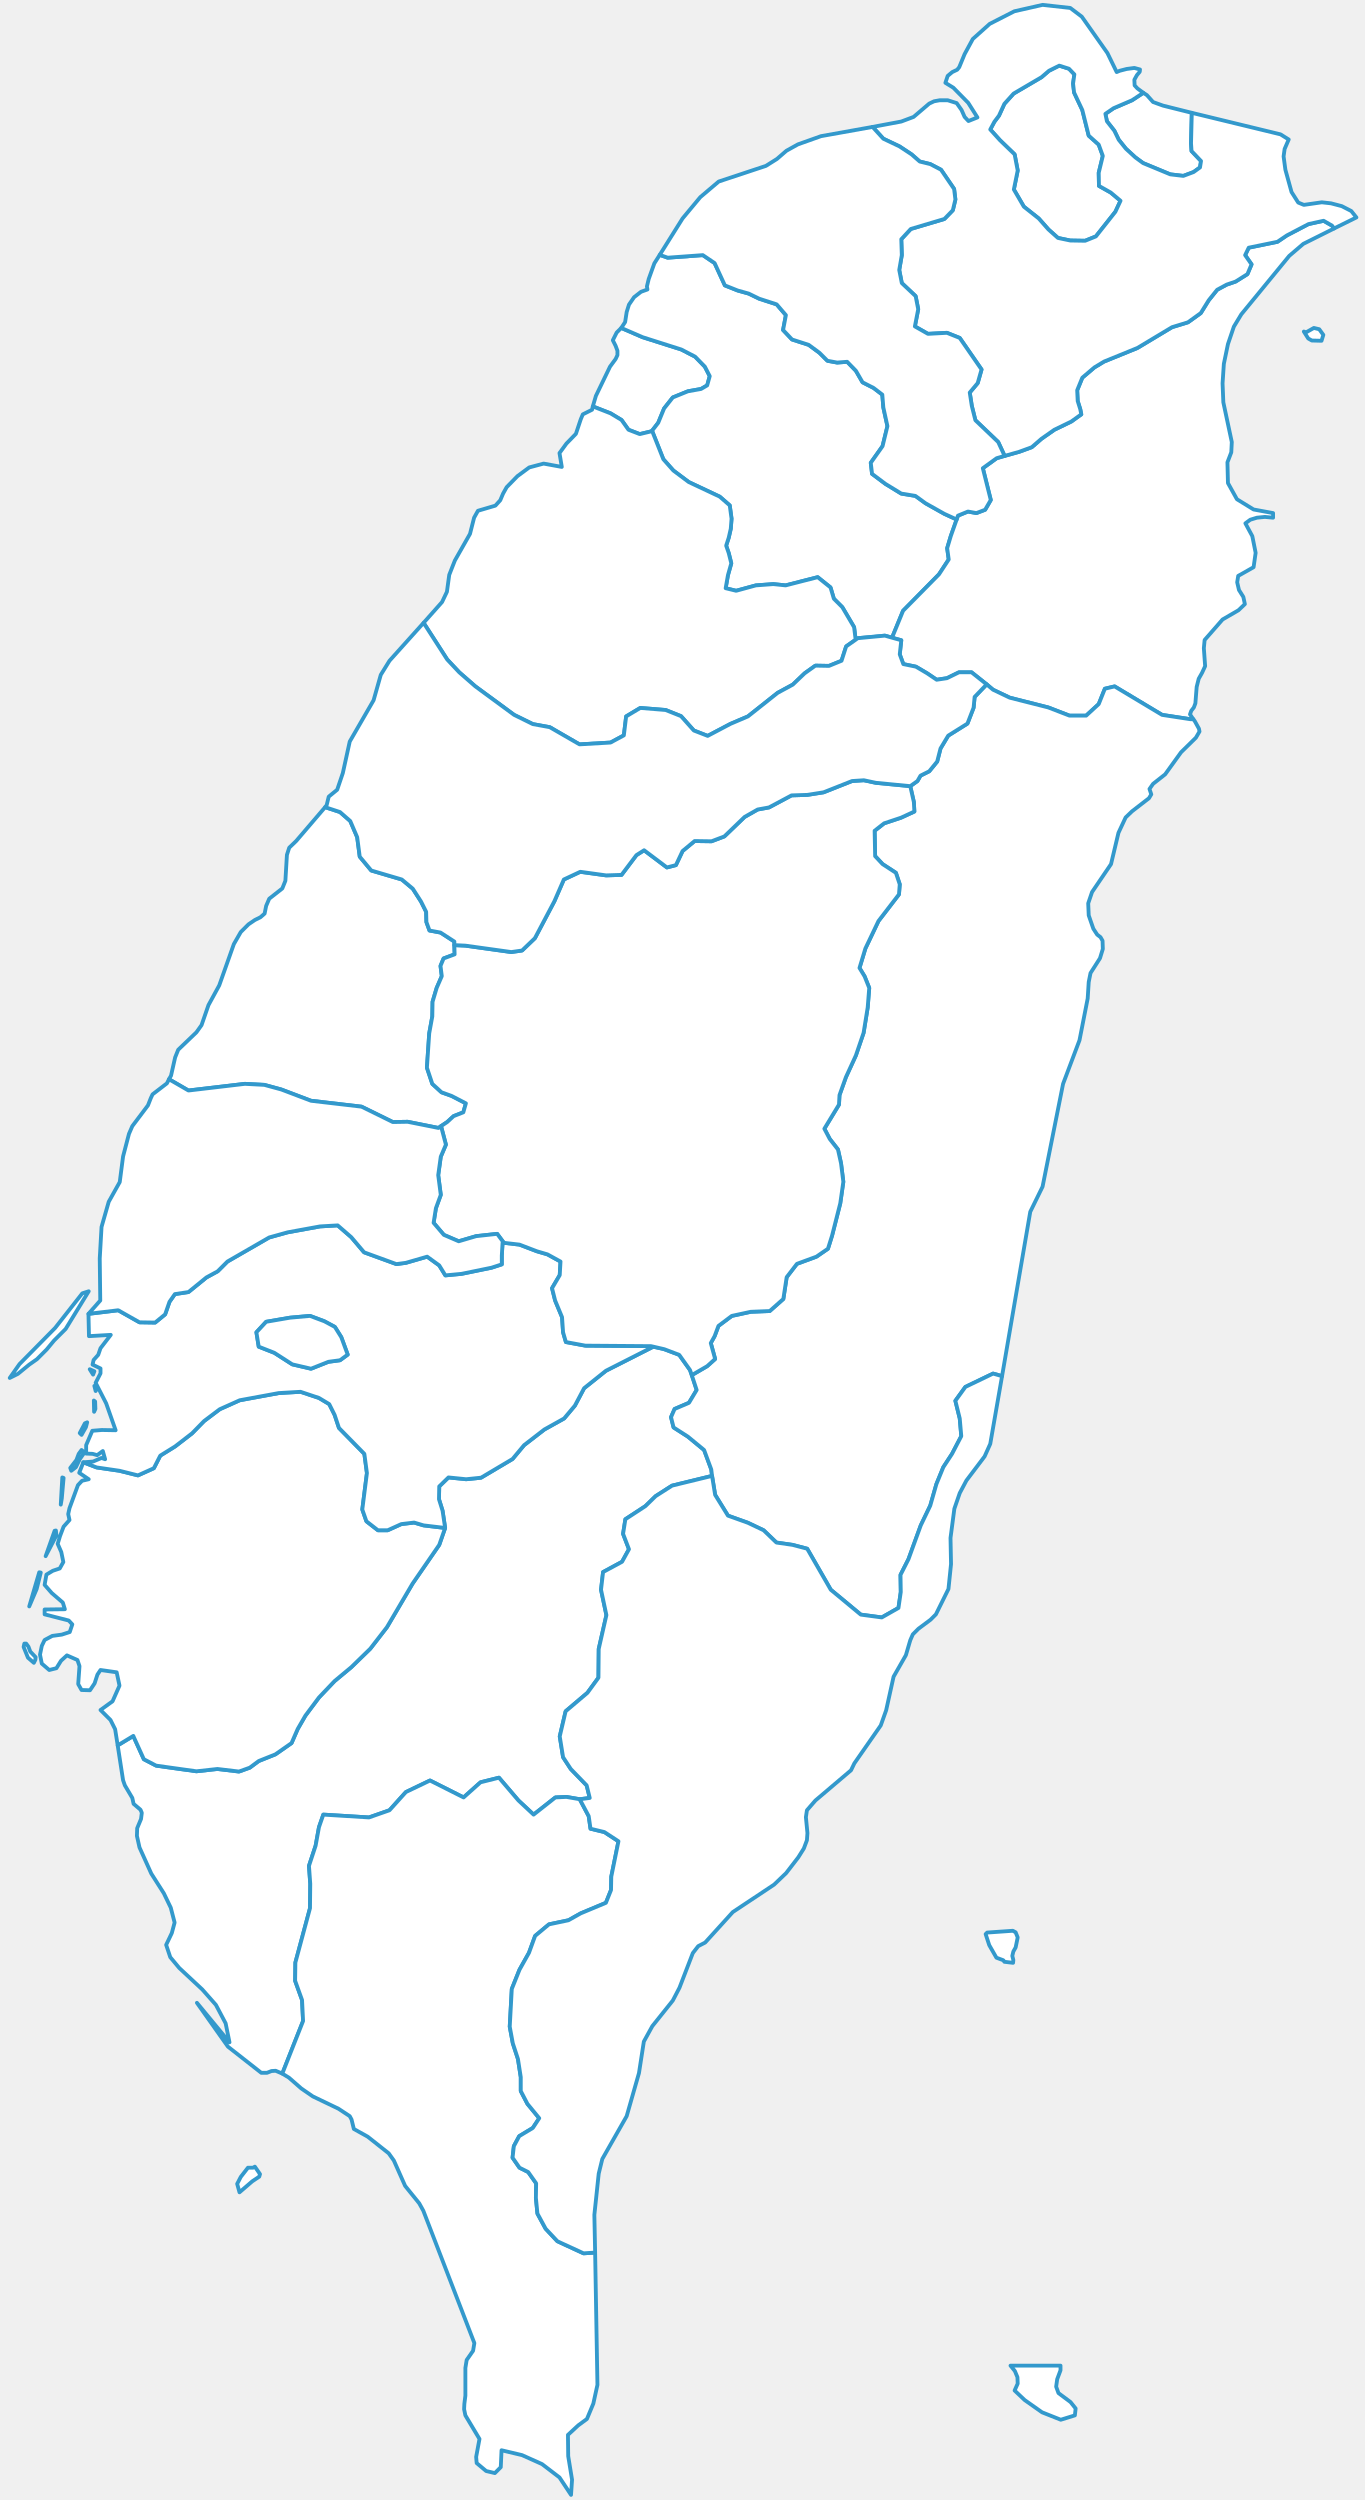
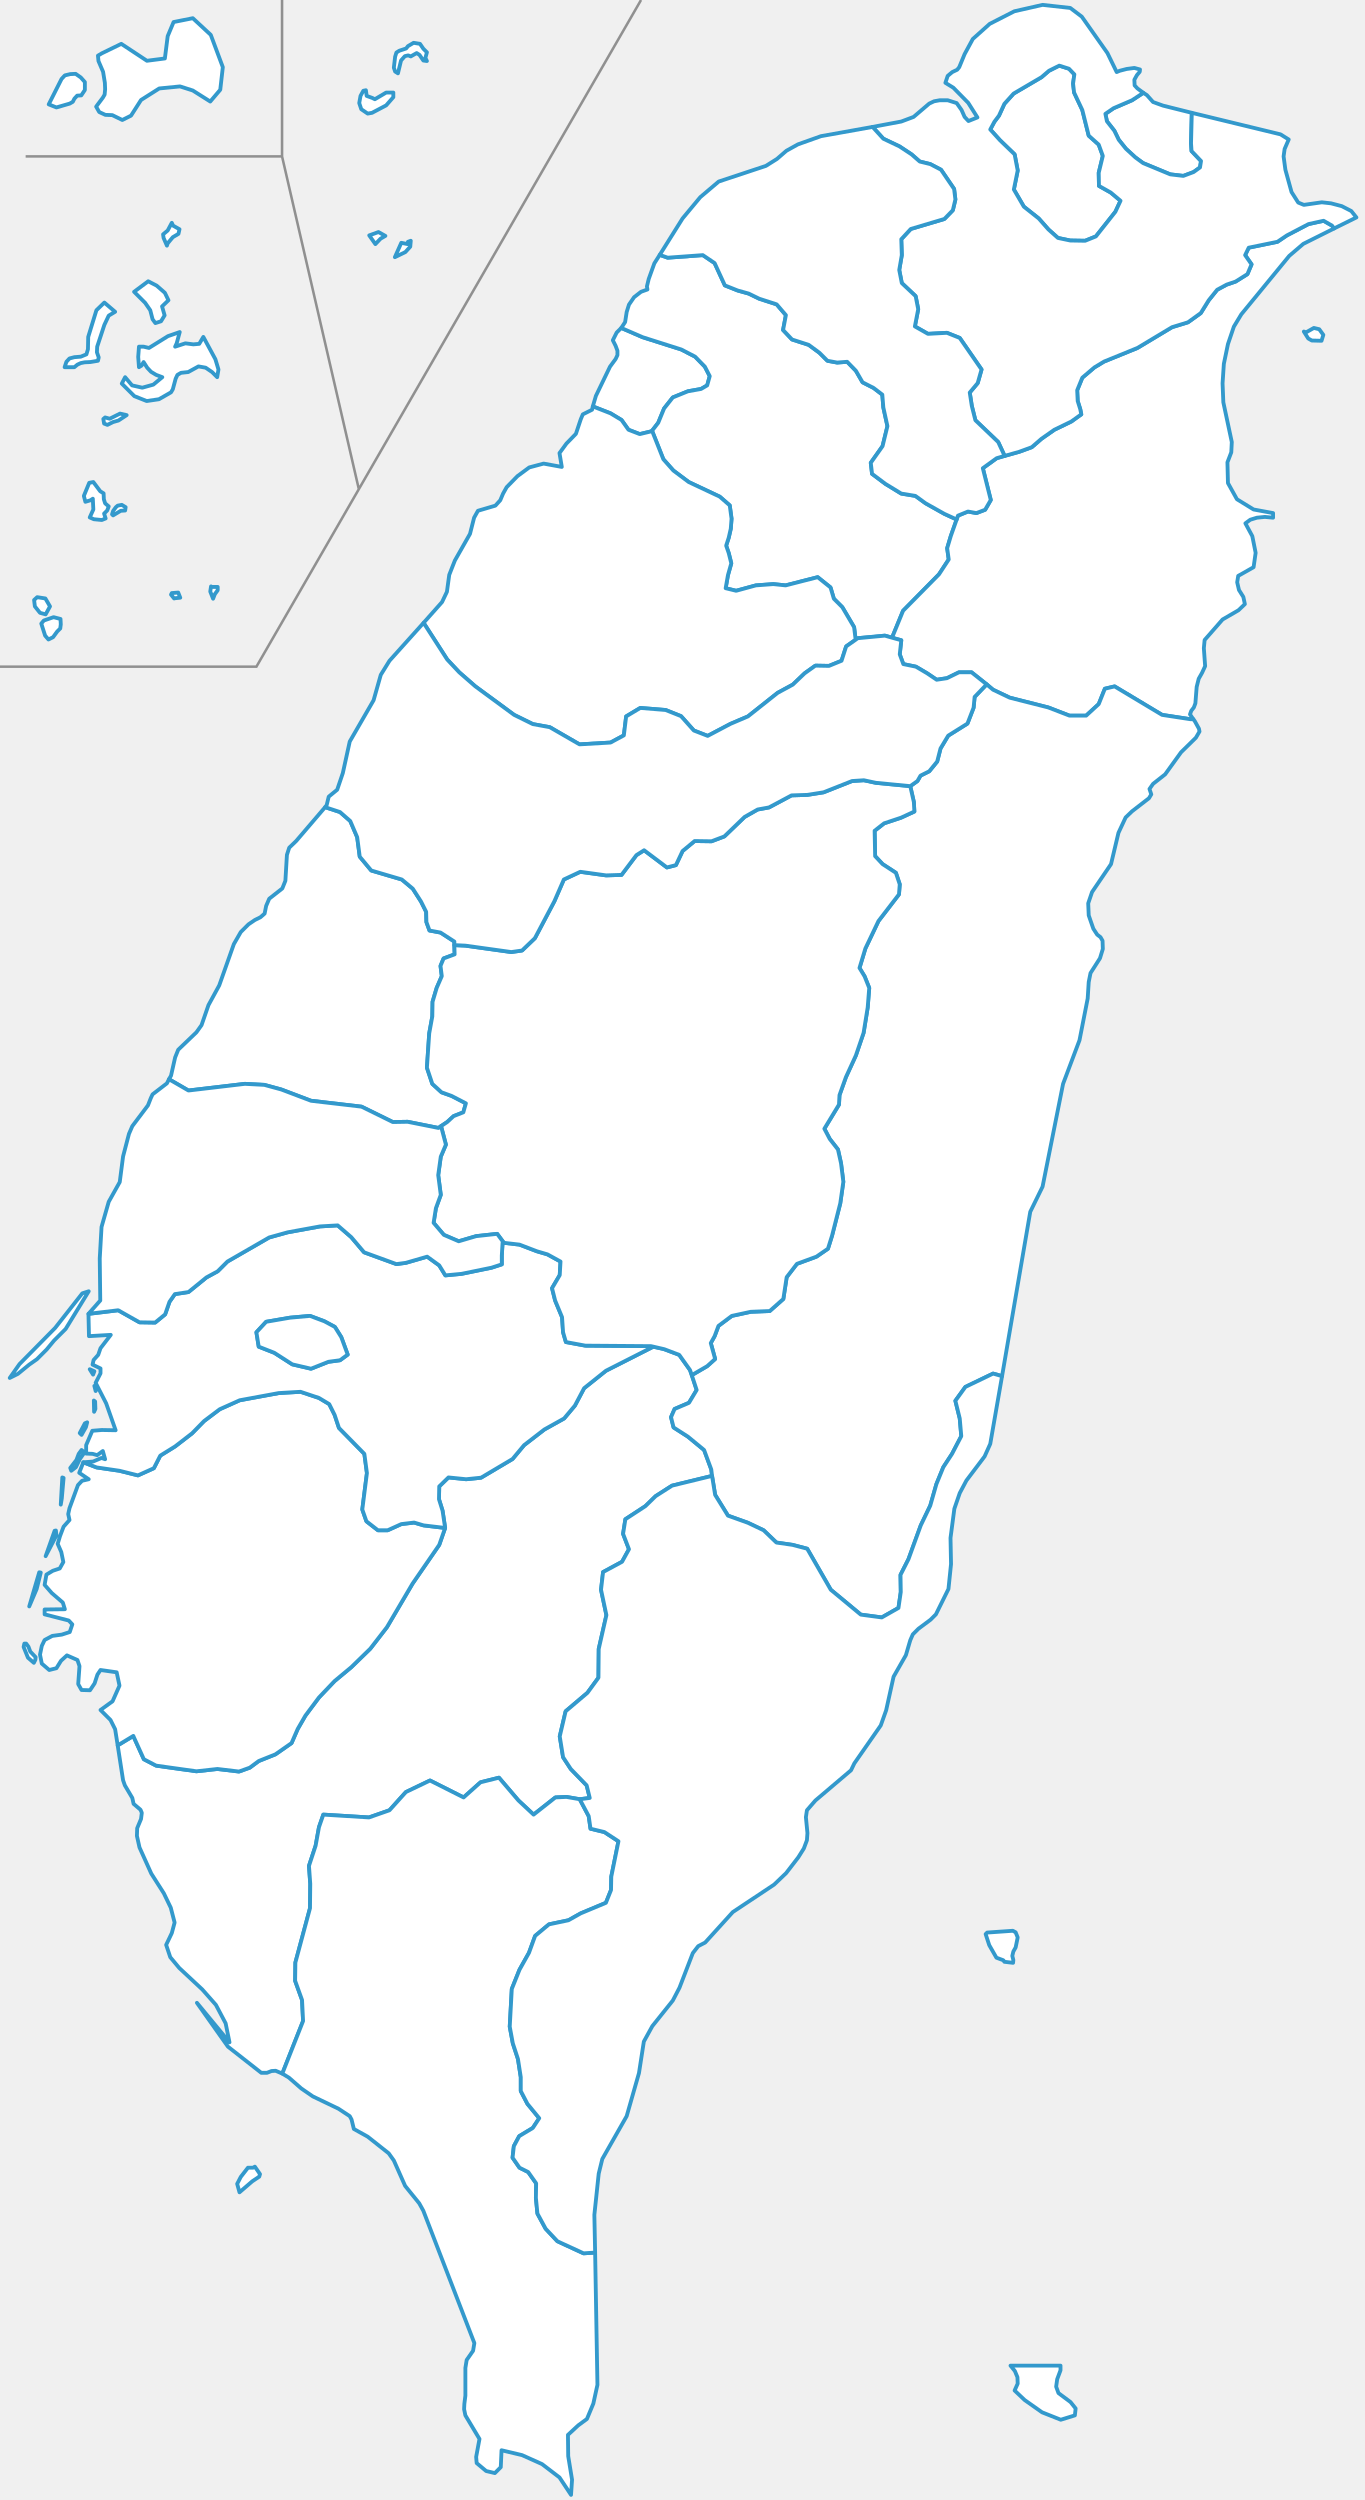
<svg xmlns="http://www.w3.org/2000/svg" viewBox="0 0 532 975">
  <style>
circle{
  transition: all 0.3s;
}
.active{
  stroke-width: 3;
  r: 40px;
}

</style>
  <g fill="#fff" stroke="#39c" stroke-linecap="round" stroke-linejoin="round" stroke-width="1.5">
    <path id="高雄市" d="m269.8 536.3 1.9 5.8-3 5-5.6 2.4-1.4 3.2 1 4 5.6 3.6 6.3 5.2 2.8 7.6.3 2.5-15.6 3.8-6.4 4.1-4 3.9-7.8 5.1-.9 5.7 2.3 6-2.7 4.9-7.4 4-.8 6.9 2.1 9.9-3 13.2-.1 11.2-4.3 5.9-8.5 7.2-2.3 9.8 1.3 8.1 3 4.6 6.2 6.4 1.2 4.9-3.9.5-5.2-.9-4.3.2-8.5 6.7-5.9-5.5-7.6-8.9-7.2 1.8-6.6 5.9-13.1-6.6-9.4 4.5-6.4 7.1-8 2.8-17.8-1.1-1.7 4.9-1.3 7.2-2.6 7.9.5 7-.1 9.5-5.7 21.2-.1 7.1 2.7 7.5.4 8.2-8.1 20.5-2.6-1.1-1.6.1-1.8.7h-2.2l-13-10.2-12.1-17.1 12.7 15.4-1.5-7.4-3.8-7.2-5.3-6-9-8.4-3.5-4.2-1.6-4.8 2.2-4.6 1.1-4.1-1.5-5.8-2.7-5.6-4.9-7.7-4.6-10.2-1-4.5.1-3 1.5-3.6.3-2.4-.5-1.2-2.7-2.3-.5-2.3-2.9-4.9-.7-2-2.1-13.6 6.1-3.7.2.5 3.9 8.6 4.8 2.5 15.7 2.2 8.2-.9 8.4 1 4.2-1.5 3.5-2.6 6.5-2.6 6.3-4.4 2.4-5.5 3-5.2 5.3-7.1 6.1-6.4 6.5-5.4 7.4-7.2 6.5-8.4 10-17 10.4-15.1 2.3-6.6-1-6.7-1.4-4.5.1-5 3.6-3.5 6.9.7 5.8-.6 12.3-7.3 4.5-5.4 7.9-6.1 7.7-4.3 4.2-5 3.6-6.8 8.5-6.8 18.5-9.4 4.3 1 5.8 2.2 4.2 5.9.7 2z" />
    <path id="屏東縣" d="m99.4 845 2 2.9-.3 1-2.7 1.8-5 4.3-.9-3.3 1.4-2.7 2.8-3.6h2zm126.7-143.3 3.5 6.6.7 4.9 5.4 1.3 5.5 3.6-2.8 13.8-.1 5.2-2 5-9.8 4.1-4.8 2.7-7.6 1.6-5.4 4.5-2.4 6.6-3.7 6.6-3 7.5-.8 14.7 1.2 6.5 2 6.1 1.1 7.1v5.4l2.6 5 4.6 5.6-2.5 3.8-5.3 3.2-2.1 3.9-.5 4.5 2.7 3.9 3.4 1.7 3.1 4.4-.1 5.7.6 6.1 3.2 5.9 4.6 4.9 10.2 4.7 4.5-.3.9 51.6-1.6 7.3-2.5 6-3.4 2.5-4 3.7.1 8.3 1.5 9.2-.4 5.9-4.5-6.8-6.8-5.2-7.8-3.5-8-1.9-.3 6.6-2.3 2.3-3.4-.8-3.7-3.1-.2-2.4 1.3-7-5.5-9.2-.5-2.4.1-2.1.4-3.2v-10.8l.5-3.1 2.5-3.6.5-3-19.9-51.6-1.6-2.9-5.5-6.8-4.4-9.9-2-2.8-8.2-6.5-5.4-3-.9-3.7-.7-1.3-4.4-2.9-10-4.8-4.5-3.1-4.8-4.2-2.6-1.6 8.1-20.5-.4-8.2-2.7-7.5.1-7.1 5.7-21.2.1-9.5-.5-7 2.6-7.9 1.3-7.2 1.7-4.9 17.8 1.1 8-2.8 6.4-7.1 9.4-4.5 13.1 6.6 6.6-5.9 7.2-1.8 7.6 8.9 5.9 5.5 8.5-6.7 4.3-.2 5.2.9z" />
    <path id="台南市" d="m13.8 647.3-.6 1.2-2.3-2-1.7-4.2.3-1.3h.7l.9 1.2.7 1.9 2.1 2.2zm.5-27.6-2.9 6.8 3.9-13.3.6.1zm3.5-12.8 3.5-9.9.5-.1.2 1.9zm6.3-22.5-.4 2.4.6-10.6.5.2zm149.5 11.5-2.3 6.6-10.4 15.1-10 17-6.5 8.4-7.4 7.2-6.5 5.4-6.1 6.4-5.3 7.1-3 5.2-2.4 5.5-6.3 4.4-6.5 2.6-3.5 2.6-4.2 1.5-8.4-1-8.2.9-15.7-2.2-4.8-2.5-3.9-8.6-.2-.5-6.1 3.7-1-6.3-1.8-3.6-3.9-3.9 4.7-3.4 2.7-6.1-1.1-5.2-6.3-.9-1.2 1.8-1.1 3.4-1.8 2.7-3.3-.1-1.3-2.3.5-7-.8-2.4-4.1-1.8-2.3 2.1-1.8 2.9-2.8.7-2.9-2.5-.7-3.5.7-3.4 1.1-2.3 3-1.6 3.7-.5 3.1-1 1-3-1.4-1.5-9.4-2.4v-1.9l7.9-.1-.8-2.6-4.3-3.7-2.8-3.2.7-4 2.5-1.5 2.7-.9 1.4-2.5-.8-3.9-1.4-3.2.9-3 1.4-3.7 2.3-2.6-.5-2.3.5-2.3 3.3-9 1.6-1.7 2.6-.6-3.7-2.5 1.6-4.1 5.2 2 8.9 1.3 7.2 1.8 6.2-2.8 2.5-4.9 5.8-3.6 6.6-5.1 4.7-4.8 6.1-4.6 7.8-3.5 15.2-2.8 8.5-.5 7.2 2.4 4 2.4 2.1 4.2 1.7 5.1 9.9 10.1 1 7.5-1.8 14.2 1.6 4.6 4.5 3.5h3.8l5.3-2.4 5-.6 3.7 1.1z" />
    <path id="新竹市" d="m254.3 168-.2.2-4.6 1.1-4.4-1.7-2.7-3.8-4.3-2.6-6.9-2.7 1.2-4.1 5.5-11.4 2.2-3 .7-1.5v-1.7l-.7-1.9-1.1-2.2 1.5-3 1.8-1.8 8.3 3.6 15.1 4.8 5.4 2.8 3.8 3.9 1.9 3.7-1 3.6-2.4 1.4-5.1.9-5.9 2.4-3.4 4.3-2.3 5.6z" />
    <path id="新竹縣" d="m373.1 202.6-2.3 6.5-1.4 4.7.6 4.4-3.8 5.8-14 14.2-4.3 10.5-2.8-.8-10.6 1-.8.6-.6-4.9-4.6-7.8-3.3-3.3-1.3-4.4-5-4-12.5 3.2-4.8-.5-6.8.5-7.7 2.1-4.1-1 .9-5.1 1.3-4.6-1-4-1-2.9 1-3.1.8-3.5.3-3.9-.7-5.2-3.9-3.4-12.1-5.7-6-4.5-3.9-4.4-4.4-11.1 2.4-3.1 2.3-5.6 3.4-4.3 5.9-2.4 5.1-.9 2.4-1.4 1-3.6-1.9-3.7-3.8-3.9-5.4-2.8-15.1-4.8-8.3-3.6 1.5-2.3.6-3.9.9-2.9 2-2.9 2.7-2.1 2.5-.9-.2-1.2.7-2.9 2.2-6.1 2.1-3.3 3.1 1.1 13.7-1 4.6 3.1 4 8.7 5 2 4.3 1.2 4.1 2 6.8 2.2 3.6 4.2-1.1 5.8 3.5 3.7 6.5 2.1 4.2 3.1 3.1 3.1 3.8.7 3.9-.3 3.4 3.5 2.6 4.5 4.3 2.2 3.4 2.6.4 5 1.6 7.3-1.9 7.8-4.6 6.5.5 4.3 5.2 3.9 6.2 3.8 5.5.9 4 2.9 7.3 4.1z" />
    <path id="宜蘭縣" d="m512.4 127.9 2.1.5 1.6 2.2-.7 2.3-3.8-.1-1.4-.8-1.7-2.7.9.3zm-47 152.6h-1.1l-11.1-1.7-18.5-11.1-3.8.9-2.4 6-4.9 4.5h-6.5l-8.3-3.2-15-3.8-6.5-3.1-2.5-2.1-5.9-4.7h-4.9l-4.7 2.3-4 .6-3.7-2.5-4.4-2.6-4.9-1-1.4-3.8.6-5.5-3.6-1 4.3-10.5 14-14.2 3.8-5.8-.6-4.4 1.4-4.7 2.3-6.5.5-1.5 3.9-1.6 3.3.6 3.4-1.3 2.2-3.8-3.1-12.4 5.4-3.9 3.1-.9 5.7-1.6 4.9-1.8 3.8-3.3 5-3.5 6.6-3.2 3.9-2.8-.4-2-1-3.2-.2-4.2 2-4.9 4.7-4 3.8-2.3 13-5.3 13.5-8.1 6.2-1.9 5-3.6 3.1-5 3.3-4.1 3.7-2 3.5-1.2 4.6-2.9 1.6-3.8-2.5-3.6 1.4-2.9 11.2-2.3 3.7-2.5 8.4-4.4 5.9-1.3 3.3 1.9.8 1.1-12 6-5.5 4.7-18.7 22.8-2.9 4.8-2.3 6.8-1.6 7.7-.5 7.6.3 7.4 3.3 15.5-.2 4-1.5 3.9.2 8.1 3.5 6.3 6.5 4 7.6 1.4v1.8l-3.2-.3-3.1.3-2.6.8-1.9 1.4 2.7 5 1.3 6.5-.8 5.6-6 3.4-.4 2.5.7 3 1.7 2.7.6 2.8-2.5 2.4-6.2 3.6-7 8-.3 3.2.5 7-1.2 2.6-1.3 2.3-.8 3.2-.5 6.4-.6 1.6-1 1.3-.5 1.4z" />
    <path id="基隆市" d="m464.8 44-.3 11.9.2 3 3.7 3.9-.4 2.5-2.5 1.8-4 1.5-5.1-.6-10.6-4.4-3-2.2-3.7-3.4-2.8-3.5-1.7-3.5-2.9-3.7-.6-2.9 3.2-2.2 7.2-3.1 4.4-2.9 1.4.9 2.4 2.7 3.9 1.4z" />
    <path id="苗栗縣" d="m254.3 168 4.4 11.1 3.9 4.4 6 4.5 12.1 5.7 3.9 3.4.7 5.2-.3 3.9-.8 3.5-1 3.1 1 2.9 1 4-1.3 4.6-.9 5.1 4.1 1 7.7-2.1 6.8-.5 4.8.5 12.5-3.2 5 4 1.3 4.4 3.3 3.3 4.6 7.8.6 4.9-3.7 2.6-1.8 5.6-4.9 2-5.3-.1-4.2 3-4.6 4.4-5.9 3.2-11.6 9.2-6.8 2.9-8.9 4.7-5.4-2.1-5-5.6-6-2.4-9.9-.8-5.5 3.3-.9 7.4-5.2 2.8-12.1.7-11.6-6.7-6.6-1.2-7.3-3.6-15.1-11.1-6.3-5.5-4.7-5-9.2-14.3 7.2-8.1 1.9-4 .9-6.6 2.2-5.6 5.9-10.4 1.6-6.3 1.5-2.7 6.8-2 1.9-2.1 1.1-2.6 1.4-2.5 4.2-4.3 4.6-3.4 5.6-1.5 7.1 1.3-.9-5.4 2.7-3.7 3.7-3.8 1.9-5.7.8-1.9 3.6-1.8.3-1.3 6.9 2.7 4.3 2.6 2.7 3.8 4.4 1.7 4.6-1.1z" />
    <path id="台北市" d="m427.4 92.2-4.2 1.7-5.8-.1-4.8-1-3.7-3.3-3.8-4.3-5.8-4.6-3.9-6.7 1.5-7.4-1.2-6.3-5.7-5.5-3.8-4.2 1.6-3 1.8-2.4 2.1-4.6 3.6-4 10.9-6.4 2.9-2.5 4-2 3.8 1.2 2.1 2.2-.5 3.6.4 3.5 3.2 6.8 2.5 10 3.9 3.5 1.6 4.4-1.6 6.6.1 5.1 4.6 2.6 3.8 3.2-2 4.3z" />
    <path id="新北市" d="m445.9 36.2-4.4 2.9-7.2 3.1-3.2 2.2.6 2.9 2.9 3.7 1.7 3.5 2.8 3.5 3.7 3.4 3 2.2 10.6 4.4 5.1.6 4-1.5 2.5-1.8.4-2.5-3.7-3.9-.2-3 .3-11.9 34.6 8.4 3.2 2-1.6 3.7-.4 2.9.7 5.2 2.4 8.7 2.6 4.1 2.2.9 7-1 3.6.4 4.2 1.1 3.7 1.9 2 2.5-8.7 4.3-.8-1.1-3.3-1.9-5.9 1.3-8.4 4.4-3.7 2.5-11.2 2.3-1.4 2.9 2.5 3.6-1.6 3.8-4.6 2.9-3.5 1.2-3.7 2-3.3 4.1-3.1 5-5 3.6-6.2 1.9-13.5 8.1-13 5.3-3.8 2.3-4.7 4-2 4.9.2 4.2 1 3.2.4 2-3.9 2.8-6.6 3.2-5 3.5-3.8 3.3-4.9 1.8-5.7 1.6-2.5-5.4-8.9-8.5-1.4-5.6-.8-5.2 3.1-3.7 1.5-5.3-8.5-12.3-5-2-7.4.4-5.1-2.9 1.3-6.7-1-5.1-5.4-5.1-1-5.1 1-5.8-.2-6.2 3.7-4 13.1-3.9 3.3-3.4 1-4.2-.5-4.1-5.1-7.5-4.2-2.2-4.1-1-3.2-2.8-4.7-3.1-6.3-3-4.2-4.6 11.2-2.1 4.8-1.8 6.1-5.2 1.9-.9 2.2-.4h3.1l3.5 1.1 1.9 2.7 1.2 2.7 1.5 1.6 3.5-1.4-3.6-5.7-5.8-5.9-3.1-1.9.9-2.7 1.8-1.5 1.9-.9.8-1 2.1-5.1 3.2-5.9 6.6-5.9 9.6-4.9 11-2.5 10.8 1.2 4.5 3.4 10 14.2 3.6 7.4 1.2-.5 2.7-.7 3-.4 2.2.6-.1.9-1.1 1.3-1 1.8.1 2.2 1.1 1.2zm-18.5 56 7.6-9.6 2-4.3-3.8-3.2-4.6-2.6-.1-5.1 1.6-6.6-1.6-4.4-3.9-3.5-2.5-10-3.2-6.8-.4-3.5.5-3.6-2.1-2.2-3.8-1.2-4 2-2.9 2.5-10.9 6.4-3.6 4-2.1 4.6-1.8 2.4-1.6 3 3.8 4.2 5.7 5.5 1.2 6.3-1.5 7.4 3.9 6.7 5.8 4.6 3.8 4.3 3.7 3.3 4.8 1 5.8.1z" />
    <path id="桃園市" d="m391.8 177.8-3.1.9-5.4 3.9 3.1 12.4-2.2 3.8-3.4 1.3-3.3-.6-3.9 1.6-.5 1.5-4.8-2.2-7.3-4.1-4-2.9-5.5-.9-6.2-3.8-5.2-3.9-.5-4.3 4.6-6.5 1.9-7.8-1.6-7.3-.4-5-3.4-2.6-4.3-2.2-2.6-4.5-3.4-3.5-3.9.3-3.8-.7-3.1-3.1-4.2-3.1-6.5-2.1-3.5-3.7 1.1-5.8-3.6-4.2-6.8-2.2-4.1-2-4.3-1.2-5-2-4-8.7-4.6-3.1-13.7 1-3.1-1.1 8.9-14.2 6.9-8.3 7.2-6.1 18.4-6.1 4.3-2.7 3.7-3.2 4.5-2.5 9-3.2 20.1-3.6 4.2 4.6 6.3 3 4.7 3.1 3.2 2.8 4.1 1 4.2 2.2 5.1 7.5.5 4.1-1 4.2-3.3 3.4-13.1 3.9-3.7 4 .2 6.2-1 5.8 1 5.1 5.4 5.1 1 5.1-1.3 6.7 5.1 2.9 7.4-.4 5 2 8.5 12.3-1.5 5.3-3.1 3.7.8 5.2 1.4 5.6 8.9 8.5z" />
    <path id="彰化縣" d="m177.2 368.6.1 3.6-4.3 1.6-1.2 2.9.5 4-2 4.6-1.6 5.4-.1 5.7-1.2 6.6-.9 13.4 2.1 6.3 3.6 3.3 3.9 1.4 5.6 2.9-1 3.5-3.8 1.5-2.5 2.3-2.4 1.6-1 .7-12-2.4-5.8.1-12.2-6-19.7-2.3-11.6-4.4-6.6-1.8-7.6-.4-22 2.6-7.6-4.4.8-1.4 1.6-7.1 1.2-3 7.1-6.8 2-2.8 2.7-7.8 4.2-7.7 5.7-16.1 2.7-4.7 3-3 2.5-1.7 2.2-1.1 1.6-1.4.6-3 1.2-2.8 5.1-4 1.2-3 .6-10.1.9-2.8 2.7-2.6 11.3-13.2 5.8 1.9 4 3.5 2.7 6.3 1 7.6 4.5 5.4 11.9 3.5 4.3 3.6 3.2 5 2 4 .1 4 1.2 3.3 4.3.8 5.4 3.5z" />
    <path id="嘉義縣" d="m29.6 572.2-1.8 1.4-.4-1.1 2.4-3.1.9-2.4 1.1-1.5.6.5.1 1.1-1.4 2zm2.2-12.6-.7-.7 2-3.8.9-.4-.5 1.9zm4.9-9-.1-4.4.5.4.1 2.9zm1.4-9.7-.8 1.6-.5-2zm-1.3-6.1-.5 1.3-1.3-2.1zm-29.8 1-3.2 1.6 3.8-5.4 13.9-14.1 10.6-13.5 2.5-.8-9 14.7-4.5 4.5-2.9 3.5-3.8 3.8-3 2.1zm189.5-51.1 6.1.7 6.8 2.6 4.1 1.2 5.1 2.8-.3 5.3-3 5.1 1.2 4.8 2.7 6.5.4 5.9 1.1 3.8 7.6 1.4 25.6.2.9.2-18.5 9.4-8.5 6.8-3.6 6.8-4.2 5-7.7 4.3-7.9 6.1-4.5 5.4-12.3 7.3-5.8.6-6.9-.7-3.6 3.5-.1 5 1.4 4.5 1 6.7-8.4-1-3.7-1.1-5 .6-5.3 2.4h-3.8l-4.5-3.5-1.6-4.6 1.8-14.2-1-7.5-9.9-10.1-1.7-5.1-2.1-4.2-4-2.4-7.2-2.4-8.5.5-15.2 2.8-7.8 3.5-6.1 4.6-4.7 4.8-6.6 5.1-5.8 3.6-2.5 4.9-6.2 2.8-7.2-1.8-8.9-1.3-5.2-2 3.8-.3 3.3-1.4 1.4.5-.9-3.2-2.2 1.6-1.8-.5-2.5-.1v-3.3l2.4-5.6 3.7-.3 5.4.1-3.7-10.5-4.1-8 1.9-3.7v-1.9l-3.1-1.5.4-1.8 1.8-2 .9-2.6 4-5.2-8.5.5-.2-8.7 11.6-1.4 8.3 4.7 6.1.1 3.9-3.2 1.7-4.9 2.1-3 5.3-.8 7-5.7 4.4-2.4 3.8-3.8 16.3-9.4 7.2-2 12.6-2.3 6.9-.4 5.3 4.6 5 5.9 12.6 4.6 3.7-.5 8.3-2.4 4.7 3.4 2.4 3.9 6.3-.6 11.7-2.4 4-1.3v-3.4l.3-5zm-92.7 30.8-3.8 4.1.9 5.6 6.1 2.4 7 4.5 7.3 1.7 6.8-2.7 4.5-.6 3-2.2-2.5-6.8-2.5-4-4.1-2.2-5.6-2.1-7.8.7z" />
    <path id="嘉義市" d="m103.8 515.5 9.3-1.6 7.8-.7 5.6 2.1 4.1 2.2 2.5 4 2.5 6.8-3 2.2-4.5.6-6.8 2.7-7.3-1.7-7-4.5-6.1-2.4-.9-5.6z" />
    <path id="花蓮縣" d="m465.4 280.5.6.8 1.6 2.9.2 1.1-1.4 2.4-5.8 5.7-6.2 8.6-4.7 3.7-1.4 2 .7 2.1-.9 1.5-6.6 5.1-2.5 2.4-2.8 6-2.9 12.2-7.4 10.9-1.5 4.4.2 4.7 1.8 5.2 1.5 2.3 1.3 1 .8 1.4.1 3.2-1.1 3.6-3.7 5.8-.7 3.5-.4 6.4-3.2 16.3-6.4 17-8 40.1-4.8 9.8-11 64.1-3.5-1-10.8 5.2-3.9 5.4 1.7 6.9.6 6.9-3.6 6.9-3.4 5.2-2.7 6.6-2.4 8.4-3.7 7.7-4.8 13.2-3.1 6.1.1 6.7-.9 6.2-6.5 3.7-8.2-1.1-11.7-9.7-9.2-16-5.7-1.5-6.3-.9-5-4.8-6.1-2.9-7.8-2.8-5-8.1-1.2-7.4-.3-2.5-2.8-7.6-6.3-5.2-5.6-3.6-1-4 1.4-3.2 5.6-2.4 3-5-1.9-5.8 6-3.5 3.1-2.8-1.7-6.2 1.5-2.7 1.5-4 5.2-3.9 7.4-1.6 7.4-.3 5.3-4.7 1.3-8.5 4-5.2 7.6-2.8 4.5-3.1 1.6-5.1 3.2-12.6 1.2-8.4-.9-7.2-1.2-5.4-3.2-4.1-2.1-4 5.7-9.4.2-3.7 2.5-7 3.9-8.5 3-8.8 1.6-9.9.6-7.6-1.8-4.5-2-3.3 2.3-7.6 5.1-10.7 8-10.4.3-3.9-1.5-4.5-5.2-3.4-2.9-3.1-.2-9.9 3.7-2.9 6.6-2.2 5.2-2.4-.2-3.7-1.4-6.2 2.8-2 1.2-2.1 3.4-1.7 3.1-3.8 1.3-5.1 3-5 7.5-4.7 2.4-6.2.4-4.2 4.7-4.9 2.5 2.1 6.5 3.1 15 3.8 8.3 3.2h6.5l4.9-4.5 2.4-6 3.8-.9 18.5 11.1 11.1 1.7z" />
    <path id="南投縣" d="m355 306.6 1.4 6.2.2 3.7-5.2 2.4-6.6 2.2-3.7 2.9.2 9.9 2.9 3.1 5.2 3.4 1.5 4.5-.3 3.9-8 10.4-5.1 10.7-2.3 7.6 2 3.3 1.8 4.5-.6 7.6-1.6 9.9-3 8.8-3.9 8.5-2.5 7-.2 3.7-5.7 9.4 2.1 4 3.2 4.1 1.2 5.4.9 7.2-1.2 8.4-3.2 12.6-1.6 5.1-4.5 3.1-7.6 2.8-4 5.2-1.3 8.5-5.3 4.7-7.4.3-7.4 1.6-5.2 3.9-1.5 4-1.5 2.7 1.7 6.2-3.1 2.8-6 3.5-.7-2-4.2-5.9-5.8-2.2-4.3-1-.9-.2-25.6-.2-7.6-1.4-1.1-3.8-.4-5.9-2.7-6.5-1.2-4.8 3-5.1.3-5.3-5.1-2.8-4.1-1.2-6.8-2.6-6.1-.7-2.6-3.5-8.2.9-6.8 2-5.8-2.5-4-4.7.9-5.7 1.9-5.2-1-7.7 1-7.2 2-4.7-1.9-7.2 2.4-1.6 2.5-2.3 3.8-1.5 1-3.5-5.6-2.9-3.9-1.4-3.6-3.3-2.1-6.3.9-13.4 1.2-6.6.1-5.7 1.6-5.4 2-4.6-.5-4 1.2-2.9 4.3-1.6-.1-3.6 4.3.2 17.9 2.5 4.2-.6 5-4.8 7.6-14.4 3.7-8.5 6.4-3 10.1 1.4 6-.2 5.8-7.7 3-1.9 8.9 6.7 3.5-.9 2.6-5.5 4.7-3.9 6.6.1 5-1.9 7.9-7.6 5.1-2.9 4.4-.8 8.8-4.7 6.2-.2 6.3-1 11.1-4.4 4.6-.3 4.7 1z" />
    <path id="台中市" d="m333.7 249.5.8-.6 10.6-1 2.8.8 3.6 1-.6 5.5 1.4 3.8 4.9 1 4.4 2.6 3.7 2.5 4-.6 4.7-2.3h4.9l5.9 4.7-4.7 4.9-.4 4.2-2.4 6.2-7.5 4.7-3 5-1.3 5.1-3.1 3.8-3.4 1.7-1.2 2.1-2.8 2-13.4-1.3-4.7-1-4.6.3-11.1 4.4-6.3 1-6.2.2-8.8 4.7-4.4.8-5.1 2.9-7.9 7.6-5 1.9-6.6-.1-4.7 3.9-2.6 5.5-3.5.9-8.9-6.7-3 1.9-5.8 7.7-6 .2-10.1-1.4-6.4 3-3.7 8.5-7.6 14.4-5 4.8-4.2.6-17.9-2.5-4.3-.2v-1.4l-5.4-3.5-4.3-.8-1.2-3.3-.1-4-2-4-3.2-5-4.3-3.6-11.9-3.5-4.5-5.4-1-7.6-2.7-6.3-4-3.5-5.8-1.9.6-.8.8-3.3 3.3-2.7 2.2-6.5 2.7-12.3 9.3-16.1 2.8-9.9 3.4-5.5 13.3-14.8 9.2 14.3 4.7 5 6.3 5.5 15.1 11.1 7.3 3.6 6.6 1.2 11.6 6.7 12.1-.7 5.2-2.8.9-7.4 5.5-3.3 9.9.8 6 2.4 5 5.6 5.4 2.1 8.9-4.7 6.8-2.9 11.6-9.2 5.9-3.2 4.6-4.4 4.2-3 5.3.1 4.9-2 1.8-5.6z" />
    <path id="雲林縣" d="m172 439.2 1.9 7.2-2 4.7-1 7.2 1 7.7-1.9 5.2-.9 5.7 4 4.7 5.8 2.5 6.8-2 8.2-.9 2.6 3.5h-.5l-.3 5v3.4l-4 1.3-11.7 2.4-6.3.6-2.4-3.9-4.7-3.4-8.3 2.4-3.7.5-12.6-4.6-5-5.9-5.3-4.6-6.9.4-12.6 2.3-7.2 2-16.3 9.4-3.8 3.8-4.4 2.4-7 5.7-5.3.8-2.1 3-1.7 4.9-3.9 3.2-6.1-.1-8.3-4.7-11.6 1.4 4.6-5.2-.2-16.4.7-12.3 2.8-9.8 4.3-7.7 1.3-10 2.3-8.8 1.3-3 6.1-8.1 1.1-2.8.7-1.5 5.6-4.3.8-1.6 7.6 4.4 22-2.6 7.6.4 6.6 1.8 11.6 4.4 19.7 2.3 12.2 6 5.8-.1 12 2.4z" />
    <path id="台東縣" d="m419.2 942-5.5 1.7-7.3-2.9-6.8-4.8-3.9-3.7 1.2-2.7-.1-2.5-1-2.4-1.7-2.1h19.5v1.8l-1.3 3.5-.4 2.9.9 2.5 4.7 3.5 2 2.5zm-24-177.6-.1 1.1-3.4-.4-.4-.6-2.7-1-2.8-4.9-1.4-4.3.6-.6 10-.7 1.1.6.8 2-.8 3.9-.9 1.6-.4 1.7zm-163.1 114.1-4.5.3-10.2-4.7-4.6-4.9-3.2-5.9-.6-6.1.1-5.7-3.1-4.4-3.4-1.7-2.7-3.9.5-4.5 2.1-3.9 5.3-3.2 2.5-3.8-4.6-5.6-2.6-5v-5.4l-1.1-7.1-2-6.1-1.2-6.5.8-14.7 3-7.5 3.7-6.6 2.4-6.6 5.4-4.5 7.6-1.6 4.8-2.7 9.8-4.1 2-5 .1-5.2 2.8-13.8-5.5-3.6-5.4-1.3-.7-4.9-3.5-6.6 3.9-.5-1.2-4.9-6.2-6.4-3-4.6-1.3-8.1 2.3-9.8 8.5-7.2 4.3-5.9.1-11.2 3-13.2-2.1-9.9.8-6.9 7.4-4 2.7-4.9-2.3-6 .9-5.7 7.8-5.1 4-3.9 6.4-4.1 15.6-3.8 1.2 7.4 5 8.1 7.8 2.8 6.1 2.9 5 4.8 6.3.9 5.7 1.5 9.2 16 11.7 9.7 8.2 1.1 6.5-3.7.9-6.2-.1-6.7 3.1-6.1 4.8-13.2 3.7-7.7 2.4-8.4 2.7-6.6 3.4-5.2 3.6-6.9-.6-6.9-1.7-6.9 3.9-5.4 10.8-5.2 3.5 1-4.6 26.4-2.2 4.9-7.1 9.4-2.6 4.9-2.1 6.1-1.5 11.4.2 10.2-1 9.7-4.9 9.9-2.1 2.1-4.7 3.5-2.2 2.2-1 2.3-1.7 5.8-4.8 8.4-2.9 13.1-2.1 5.9-10.3 14.8-1.3 2.7-13.9 11.8-3.3 3.8-.4 2.7.6 6.2-.2 2.8-1.2 3.2-2.2 3.5-4.7 6.1-4.7 4.5-16.1 10.7-10.8 11.9-2.7 1.4-2.1 2.7-5.2 13.5-2.6 5-8 10-3.3 6-1.9 12.3-4.8 16.8-9.5 16.7-1.4 5.7-1.7 16.1.3 14.7z" />
+     <path id="澎湖縣" d="m20.7 248.5l-1.8 0.9-1.3-1.5-1.5-4.7 1-1.2 3.8-1.3 2.7 0.7 0.1 2.1-0.2 1.6-1.2 1.2-1.6 2.2z m-1.2-12l-1.7 3.1-2.2-0.6-2-2.5-0.3-2.5 1.2-1.1 3.2 0.5 1.8 3.1z m48.8-3.2l-0.4 0.1-1.2-1.5 0.3-0.6 2.5-0.2 0.8 2-2 0.2z m14-4.6l0.3 0.2 2.3 0 0 1.3-1.1 1.5-0.7 1.8-1.1-2.8 0.3-2z m-33.5-29.6l-1.7 0.1-3 1.8-0.4-0.4 0.4-1.3 1.1-1.5 0.7-0.6 1.6-0.3 1.5 0.9-0.2 1.3z m-8.4-6.7l0.1 2.3 0.5 1.6 1.4 1.2-0.6 1.6-1.2 1.2 0.6 1.9-1.5 0.6-3.1-0.3-1.6-0.7 1.4-3.1-0.2-4.2-0.9 0.6-2 0.6-0.6-2.3 2.1-5.1 1.6-0.3 2.7 3.6 1.3 0.8z m-49.5-5.7l2.4 0.6 0 1.6-0.6 0.9-2.1 0.6-1.1-1.1 1.4-2.6z m58.5-24.8l-3.2 2.1-2.1 0.6-2.2 1.1-1.3-0.5-0.3-1.8 0.7-0.6 1.8 0.5 4-2 2.6 0.6z m19.5-28l-0.6 1.3 4-1.3 3.1 0.4 2.3-0.2 1.6-2.7 4.7 8.7 1.2 4-0.5 3-2-2-2.5-1.7-2.8-0.5-4 2.2-2.8 0.3-1.4 0.8-0.7 1.5-1.1 4.1-0.7 1.2-4.7 2.7-4.8 0.7-4.8-1.9-4.9-4.9 1.3-2.5 2.7 3.2 4 0.9 4.3-1.2 3.5-2.9-2.4-0.9-2-1.2-1.5-1.6-1.4-2.2-0.8 1.4-1 0.6-0.3-4 0.3-4 1.8 0 2.1 0.5 7.4-4.6 4.6-1.6-1.2 4.4z m-39.9 9.3l-3.8 0 0.7-2.1 1.2-1.3 1.9-0.5 2.5-0.2 2.2-0.9 0.6-2 0.1-4.8 3.2-10.4 3.1-3 4.2 3.6-2.5 1.5-1.7 3.6-2.8 8.5-0.1 2.2 0.7 2-0.3 1.3-3 0.5-2.2 0.1-1.5 0.3-1.3 0.6-1.2 1z m33.8-17.9l-2.2 0.7-1.1-1.5-0.9-3.5-2-2.9-4.3-4.3 5.5-4.1 3.3 1.7 3.2 2.8 1.4 2.9-2.5 2.4 1 3.5-1.4 2.3z m2.6-30.4l-0.3 0.9-1.3-3-0.2-1.4 1.8-1.5 1.6-3 0.5 1.1 2.5 1.4-0.4 1.8-2.2 1.3-2 2.4z" />
+     <path id="金門縣" d="m27.2 40.4l-5.2 1.5-3-1.2 5-9.9 1.3-1.4 2.1-0.5 2.1-0.1 2 1.4 1.6 1.8 0 3.1-1.4 2.1-1.6 0.1-1.1 1.2-0.6 1.2-1.2 0.7z m55-26.8l4.7 12.6-1 8.8-3.9 4.6-6.8-4.3-5-1.6-8.1 0.8-7.1 4.5-3.9 6.1-3.4 1.7-3.9-1.9-2.7-0.1-2.4-1.1-1.2-2.1 0.5-0.7 2.1-2.8 0.7-1.2 0.2-2.1-0.1-2.5-0.7-4.3-1.8-4.2-0.2-2.1 1.5-0.9 7.6-3.7 10 6.6 7-0.9 1.1-8.7 2.3-5.5 7.5-1.5 7 6.5z m269.3-137.7l-2.9 1.5-1.3-1.2 0.7-3.2 2.4-1.4 1.7 0.3 0.2 1.9-0.8 2.1z" />
+     <path id="連江縣" d="m160.2 93.9l-0.2 2.3-1.9 2.1-4.1 2 2.5-5.6 2.5 0.5 0.1-0.9 1.1-0.4z m-11.8-0.8l-2 2.1-2.4-3.4 3.6-1.3 2.7 1.5-1.9 1.1z m-3.2-54.9l1 0.5 4.4-2.6 2.8 0 0 1.8-2.8 3.2-5.5 2.9-1.7 0.3-2.5-1.7-0.8-2.4 0.5-2.8 1.1-2 1-0.2 0.3 2.2 2.2 0.8z m21.3-17.8l-0.6 2.2 0.6 1.2-1.4-0.2-1.5-2.2-1.1-0.7-2.3 1.3-1-0.4-1.3 0.3-1.5 1.7-1.2 5-1.1-0.7-0.5-1.5 0.5-4.3 0.5-1.6 1.1-0.7 2.7-0.9 0.7-0.9 2.2-1.3 2.5 0.4 1.3 1.9 1.4 1.4z m129.8-45.6l-1.2 0.4-1.1-0.4-1.4 1.3-1.1 2.1-0.3-0.5-1.2-0.2-1.8-1 1.1-1.7-0.5-1.4 0.9-0.6 2.2-1.8 2.6 1.5 0.6 1.3 1.2 1z" />
  </g>
+   <path stroke="rgba(0,0,0,0.4)" fill="none" stroke-width="1" d="m0 260 l 100 0 l150 -260 m-110 191 l-30 -130 l-100 0 m100 0 l0 -100" />
  <g fill="#F33" stroke="#fff" stroke-width="2" id="reservoirs" />
</svg>
